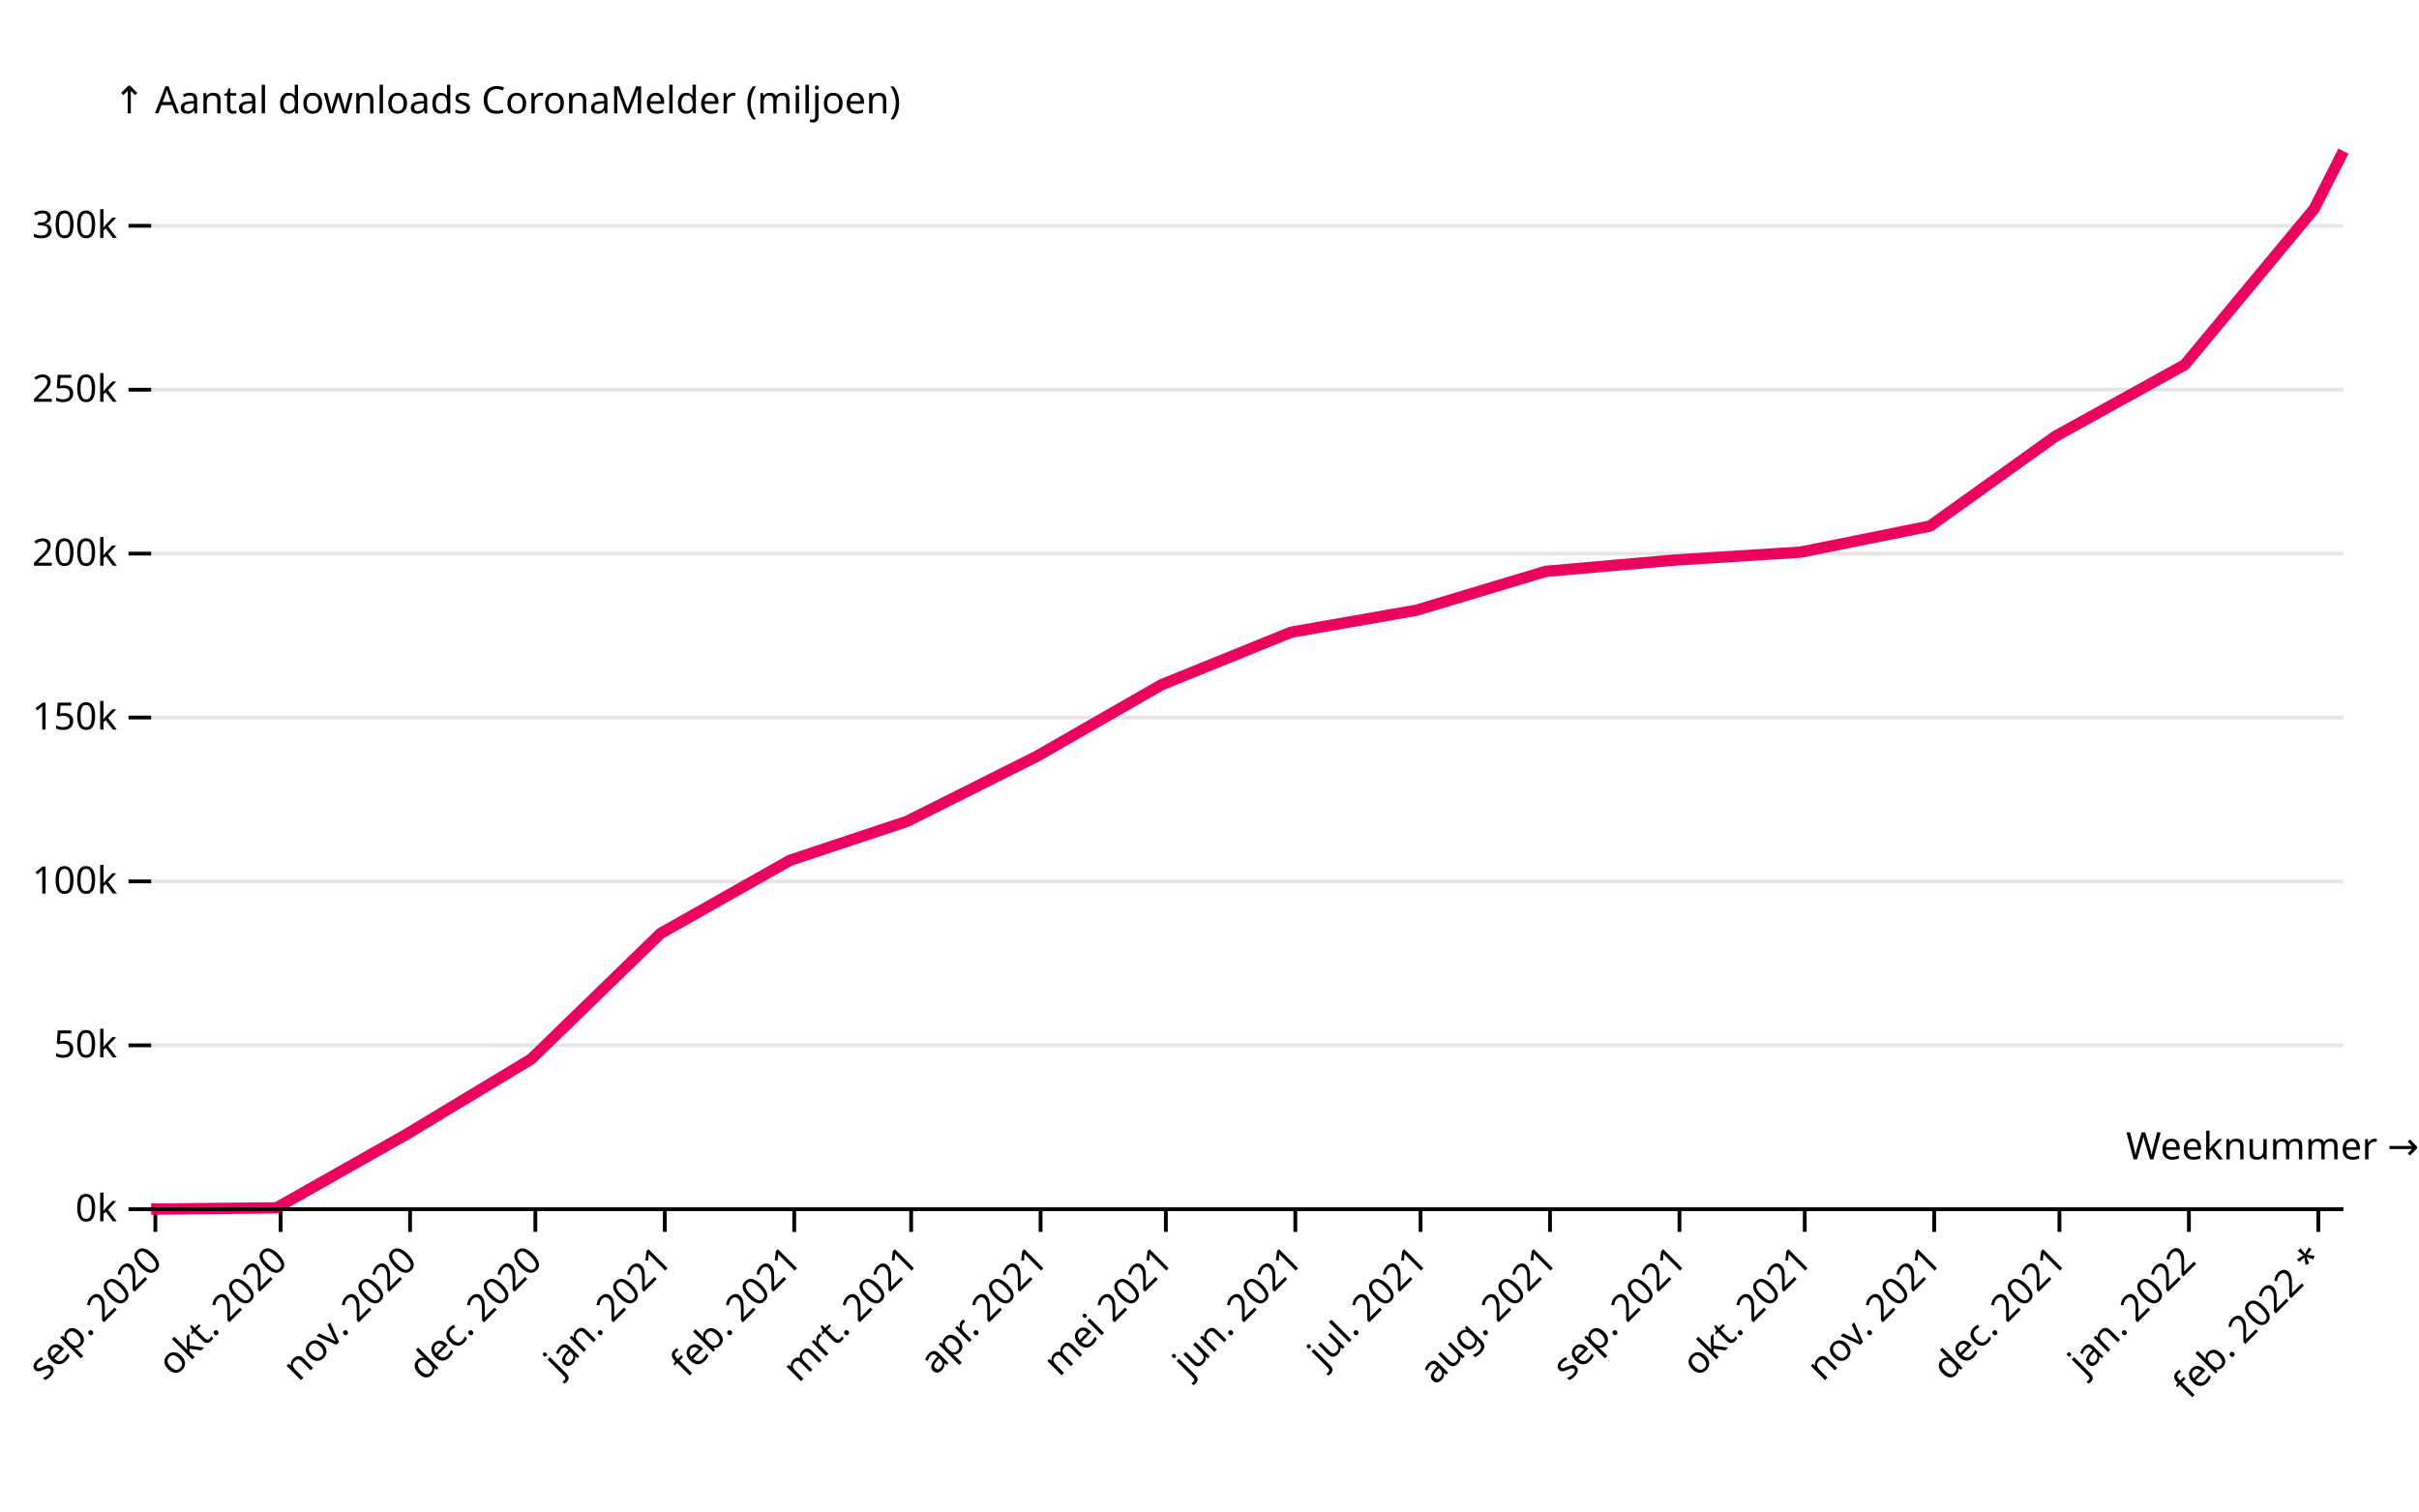
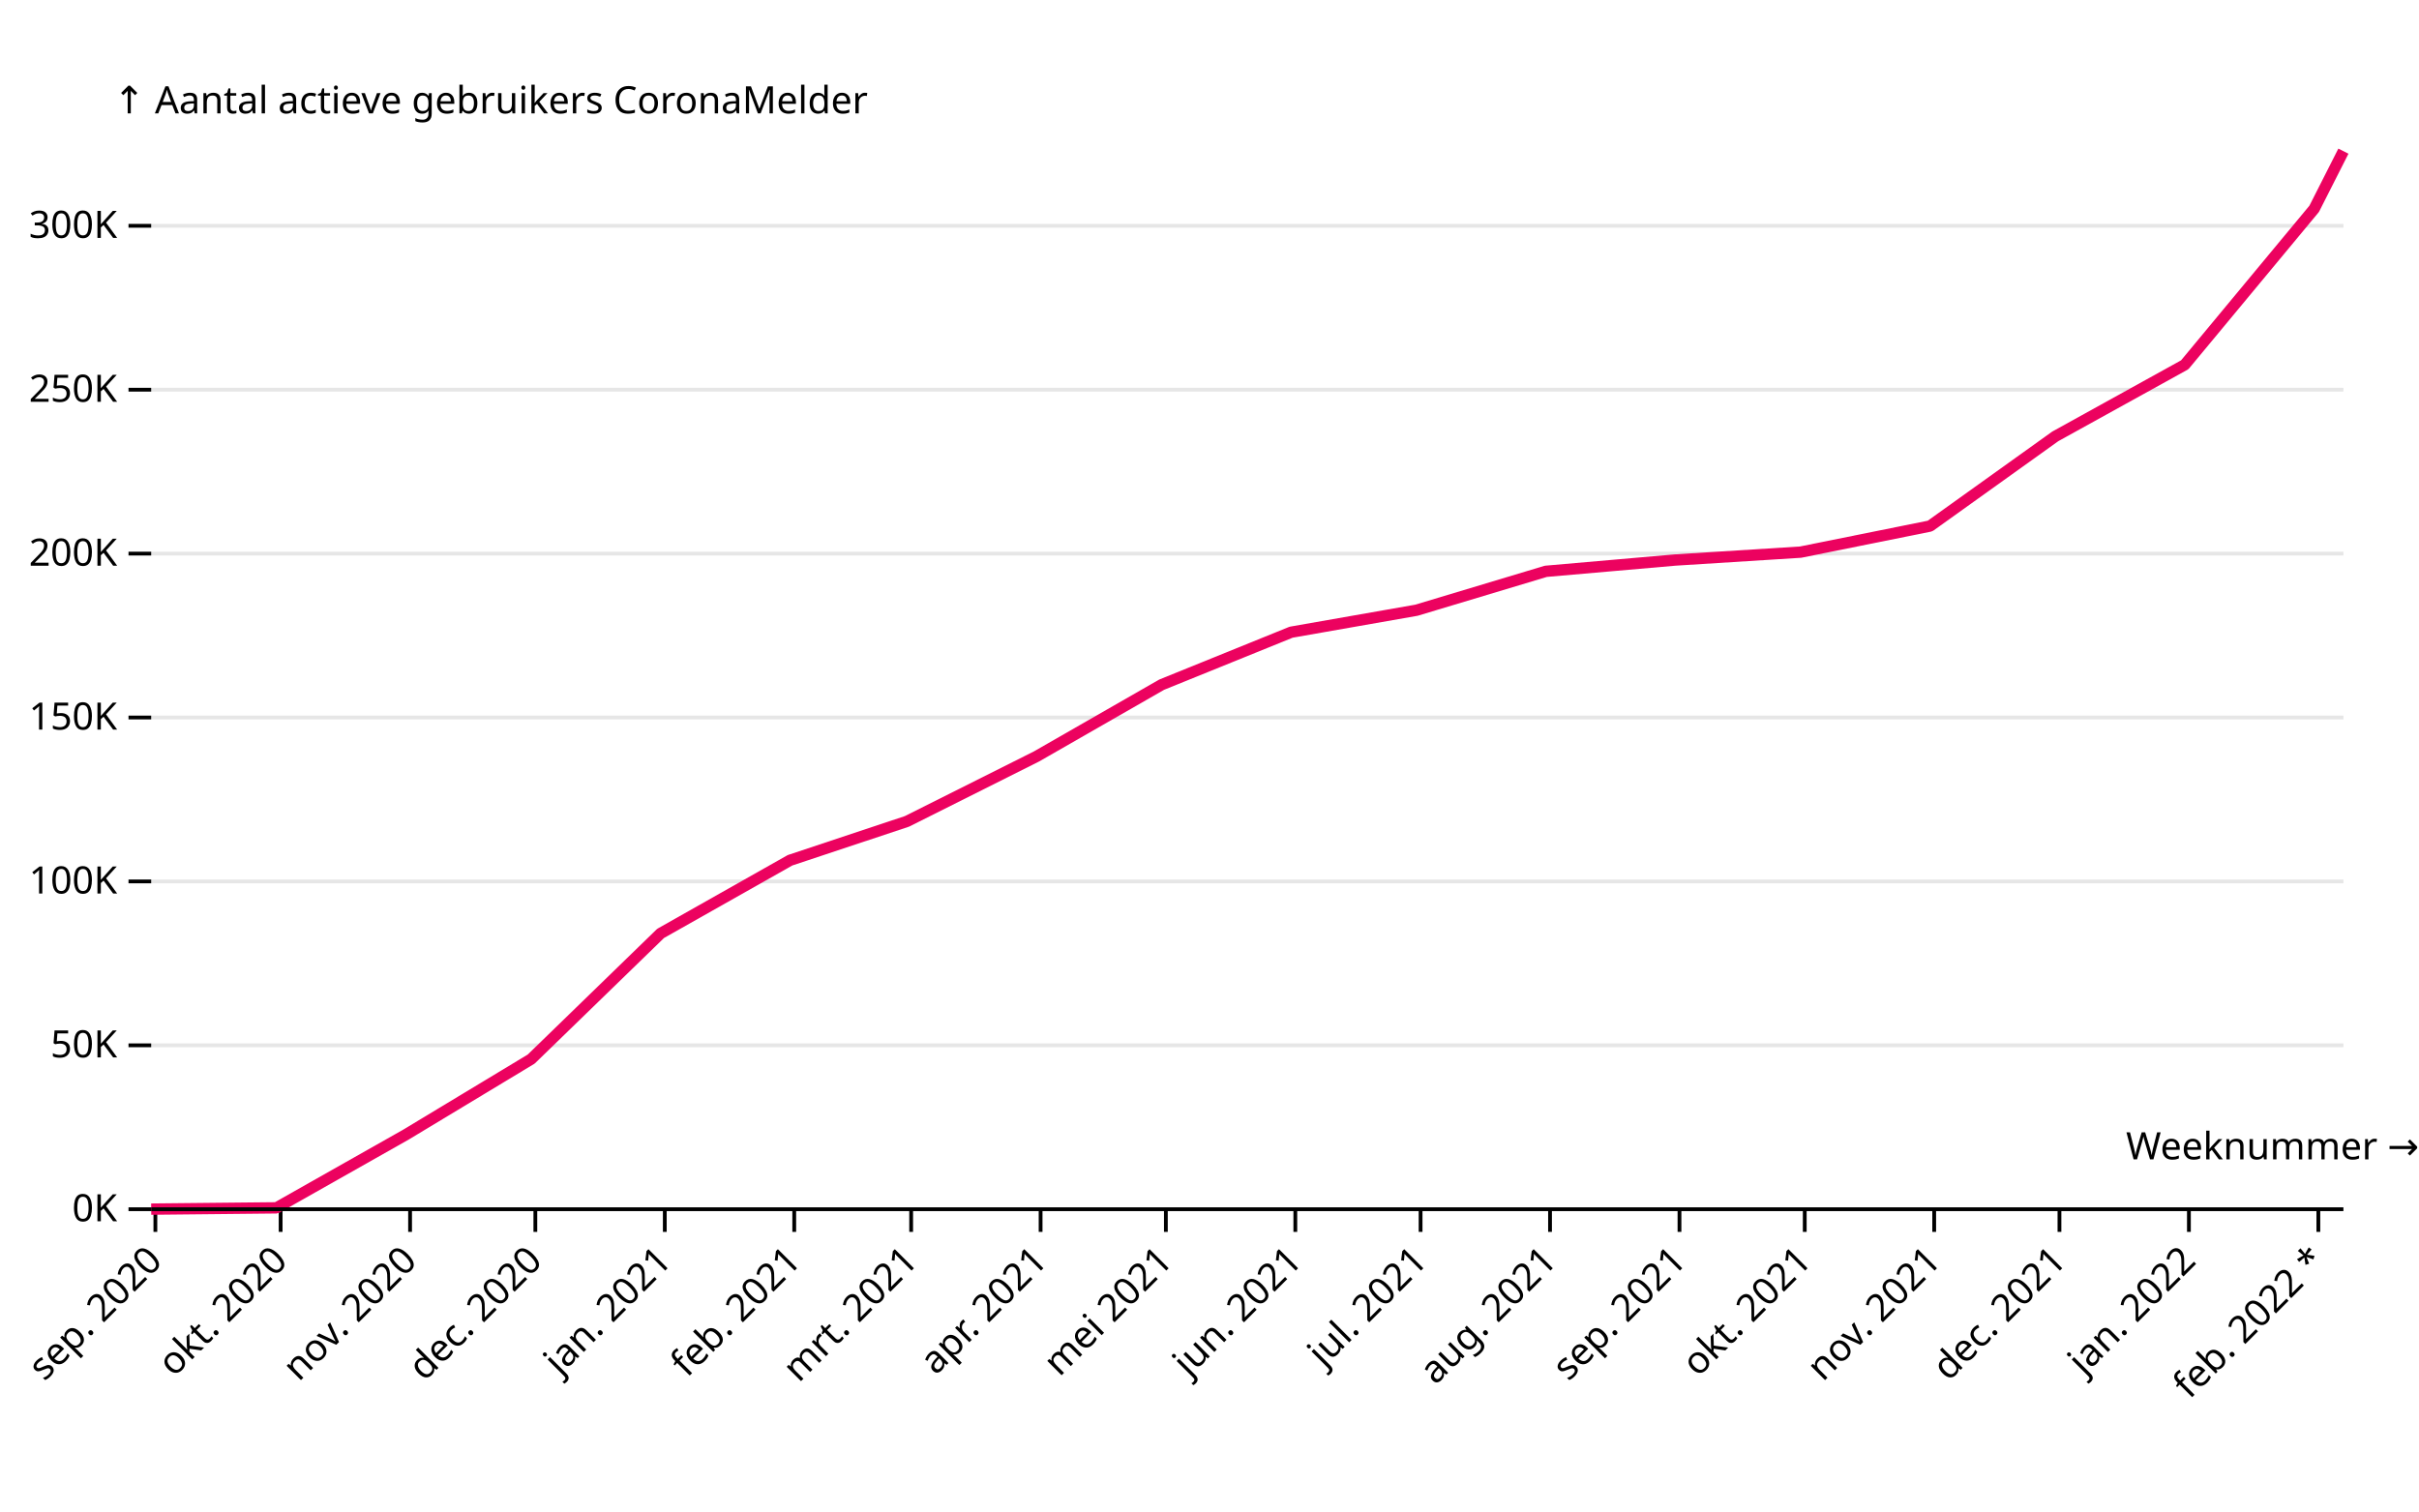
<svg xmlns="http://www.w3.org/2000/svg" class="plot-71039acf90665" fill="currentColor" font-family="system-ui, sans-serif" font-size="10" text-anchor="middle" width="640" height="400" viewBox="0 0 640 400">
  <style>
        .plot-71039acf90665 {
          display: block;
          background: white;
          height: auto;
          height: intrinsic;
          max-width: 100%;
        }
        .plot-71039acf90665 text,
        .plot-71039acf90665 tspan {
          white-space: pre;
        }
- 
-         rect:last-of-type,
-         g[text-anchor="middle"] .tick:last-of-type {
-             opacity: 1;
-         }
+  
      </style>
  <g transform="translate(40,0)" fill="none" text-anchor="end" font-variant="tabular-nums">
    <g class="tick" opacity="1" transform="translate(0,320)">
      <line stroke="currentColor" x2="-6" />
      <line stroke="currentColor" x2="580" stroke-opacity="0.1" />
-       <text fill="currentColor" x="-9" dy="0.32em">0k</text>
+       <text fill="currentColor" x="-9" dy="0.32em">0K</text>
    </g>
    <g class="tick" opacity="1" transform="translate(0,276.6259)">
      <line stroke="currentColor" x2="-6" />
      <line stroke="currentColor" x2="580" stroke-opacity="0.1" />
-       <text fill="currentColor" x="-9" dy="0.32em">50k</text>
+       <text fill="currentColor" x="-9" dy="0.32em">50K</text>
    </g>
    <g class="tick" opacity="1" transform="translate(0,233.2517)">
      <line stroke="currentColor" x2="-6" />
      <line stroke="currentColor" x2="580" stroke-opacity="0.1" />
-       <text fill="currentColor" x="-9" dy="0.32em">100k</text>
+       <text fill="currentColor" x="-9" dy="0.32em">100K</text>
    </g>
    <g class="tick" opacity="1" transform="translate(0,189.8776)">
      <line stroke="currentColor" x2="-6" />
      <line stroke="currentColor" x2="580" stroke-opacity="0.1" />
-       <text fill="currentColor" x="-9" dy="0.32em">150k</text>
+       <text fill="currentColor" x="-9" dy="0.32em">150K</text>
    </g>
    <g class="tick" opacity="1" transform="translate(0,146.5035)">
      <line stroke="currentColor" x2="-6" />
      <line stroke="currentColor" x2="580" stroke-opacity="0.1" />
-       <text fill="currentColor" x="-9" dy="0.32em">200k</text>
+       <text fill="currentColor" x="-9" dy="0.32em">200K</text>
    </g>
    <g class="tick" opacity="1" transform="translate(0,103.1293)">
      <line stroke="currentColor" x2="-6" />
      <line stroke="currentColor" x2="580" stroke-opacity="0.1" />
-       <text fill="currentColor" x="-9" dy="0.32em">250k</text>
+       <text fill="currentColor" x="-9" dy="0.32em">250K</text>
    </g>
    <g class="tick" opacity="1" transform="translate(0,59.75518)">
      <line stroke="currentColor" x2="-6" />
      <line stroke="currentColor" x2="580" stroke-opacity="0.1" />
-       <text fill="currentColor" x="-9" dy="0.32em">300k</text>
+       <text fill="currentColor" x="-9" dy="0.32em">300K</text>
    </g>
-     <text fill="currentColor" transform="translate(-10,40)" dy="-1em" text-anchor="start">↑ Aantal downloads CoronaMelder (miljoen)</text>
+     <text fill="currentColor" transform="translate(-10,40)" dy="-1em" text-anchor="start">↑ Aantal actieve gebruikers CoronaMelder</text>
  </g>
  <g transform="translate(0,320)" fill="none" text-anchor="middle" font-variant="tabular-nums">
    <g class="tick" opacity="1" transform="translate(41.10476,0)">
      <line stroke="currentColor" y2="6" />
      <text fill="currentColor" dy="0.32em" transform="translate(0, 11.82843) rotate(-45)" text-anchor="end">sep. 2020</text>
    </g>
    <g class="tick" opacity="1" transform="translate(74.24762,0)">
      <line stroke="currentColor" y2="6" />
      <text fill="currentColor" dy="0.32em" transform="translate(0, 11.82843) rotate(-45)" text-anchor="end">okt. 2020</text>
    </g>
    <g class="tick" opacity="1" transform="translate(108.4952,0)">
      <line stroke="currentColor" y2="6" />
      <text fill="currentColor" dy="0.32em" transform="translate(0, 11.82843) rotate(-45)" text-anchor="end">nov. 2020</text>
    </g>
    <g class="tick" opacity="1" transform="translate(141.6381,0)">
      <line stroke="currentColor" y2="6" />
      <text fill="currentColor" dy="0.32em" transform="translate(0, 11.82843) rotate(-45)" text-anchor="end">dec. 2020</text>
    </g>
    <g class="tick" opacity="1" transform="translate(175.8857,0)">
      <line stroke="currentColor" y2="6" />
      <text fill="currentColor" dy="0.32em" transform="translate(0, 11.82843) rotate(-45)" text-anchor="end">jan. 2021</text>
    </g>
    <g class="tick" opacity="1" transform="translate(210.1333,0)">
      <line stroke="currentColor" y2="6" />
      <text fill="currentColor" dy="0.32em" transform="translate(0, 11.82843) rotate(-45)" text-anchor="end">feb. 2021</text>
    </g>
    <g class="tick" opacity="1" transform="translate(241.0667,0)">
      <line stroke="currentColor" y2="6" />
      <text fill="currentColor" dy="0.32em" transform="translate(0, 11.82843) rotate(-45)" text-anchor="end">mrt. 2021</text>
    </g>
    <g class="tick" opacity="1" transform="translate(275.3143,0)">
      <line stroke="currentColor" y2="6" />
      <text fill="currentColor" dy="0.32em" transform="translate(0, 11.82843) rotate(-45)" text-anchor="end">apr. 2021</text>
    </g>
    <g class="tick" opacity="1" transform="translate(308.4571,0)">
      <line stroke="currentColor" y2="6" />
      <text fill="currentColor" dy="0.32em" transform="translate(0, 11.82843) rotate(-45)" text-anchor="end">mei 2021</text>
    </g>
    <g class="tick" opacity="1" transform="translate(342.7048,0)">
      <line stroke="currentColor" y2="6" />
      <text fill="currentColor" dy="0.32em" transform="translate(0, 11.82843) rotate(-45)" text-anchor="end">jun. 2021</text>
    </g>
    <g class="tick" opacity="1" transform="translate(375.8476,0)">
      <line stroke="currentColor" y2="6" />
      <text fill="currentColor" dy="0.32em" transform="translate(0, 11.82843) rotate(-45)" text-anchor="end">jul. 2021</text>
    </g>
    <g class="tick" opacity="1" transform="translate(410.0952,0)">
      <line stroke="currentColor" y2="6" />
      <text fill="currentColor" dy="0.32em" transform="translate(0, 11.82843) rotate(-45)" text-anchor="end">aug. 2021</text>
    </g>
    <g class="tick" opacity="1" transform="translate(444.3429,0)">
      <line stroke="currentColor" y2="6" />
      <text fill="currentColor" dy="0.32em" transform="translate(0, 11.82843) rotate(-45)" text-anchor="end">sep. 2021</text>
    </g>
    <g class="tick" opacity="1" transform="translate(477.4857,0)">
      <line stroke="currentColor" y2="6" />
      <text fill="currentColor" dy="0.32em" transform="translate(0, 11.82843) rotate(-45)" text-anchor="end">okt. 2021</text>
    </g>
    <g class="tick" opacity="1" transform="translate(511.7333,0)">
      <line stroke="currentColor" y2="6" />
      <text fill="currentColor" dy="0.32em" transform="translate(0, 11.82843) rotate(-45)" text-anchor="end">nov. 2021</text>
    </g>
    <g class="tick" opacity="1" transform="translate(544.8762,0)">
      <line stroke="currentColor" y2="6" />
      <text fill="currentColor" dy="0.32em" transform="translate(0, 11.82843) rotate(-45)" text-anchor="end">dec. 2021</text>
    </g>
    <g class="tick" opacity="1" transform="translate(579.1238,0)">
      <line stroke="currentColor" y2="6" />
      <text fill="currentColor" dy="0.32em" transform="translate(0, 11.82843) rotate(-45)" text-anchor="end">jan. 2022</text>
    </g>
    <g class="tick" opacity="1" transform="translate(613.3714,0)">
      <line stroke="currentColor" y2="6" />
      <text fill="currentColor" dy="0.32em" transform="translate(0, 11.82843) rotate(-45)" text-anchor="end">feb. 2022 *</text>
    </g>
    <text fill="currentColor" transform="translate(640,-10)" dy="-0.32em" text-anchor="end">Weeknummer →</text>
  </g>
  <g fill="none" stroke="#ec025f" stroke-width="3" stroke-miterlimit="1">
    <path d="M40,319.977L73.143,319.638L107.39,300.267L140.533,280.274L174.781,247.01L209.029,227.654L239.962,217.361L274.21,200.194L307.352,181.186L341.6,167.304L374.743,161.488L408.99,151.191L443.238,148.2L476.381,146.113L510.629,139.21L543.771,115.478L578.019,96.535L612.267,55.26L620,40" />
  </g>
  <g stroke="currentColor">
    <line x1="40" x2="620" y1="320" y2="320" />
  </g>
</svg>
